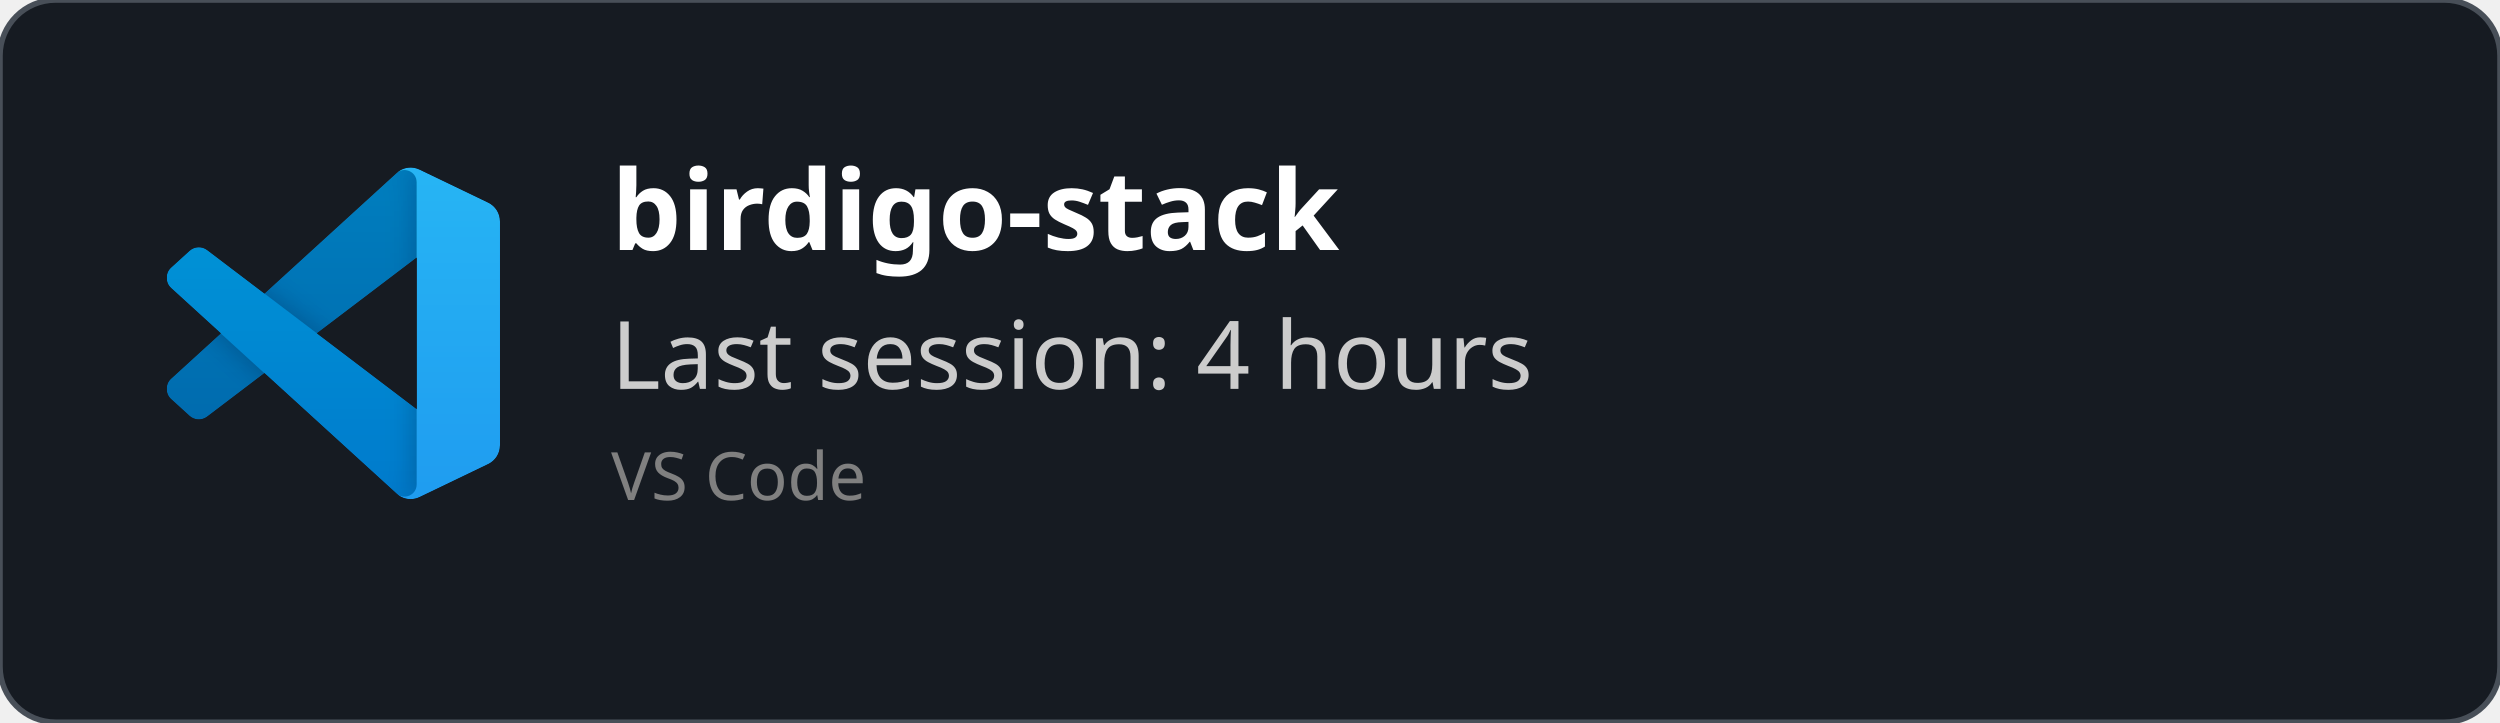
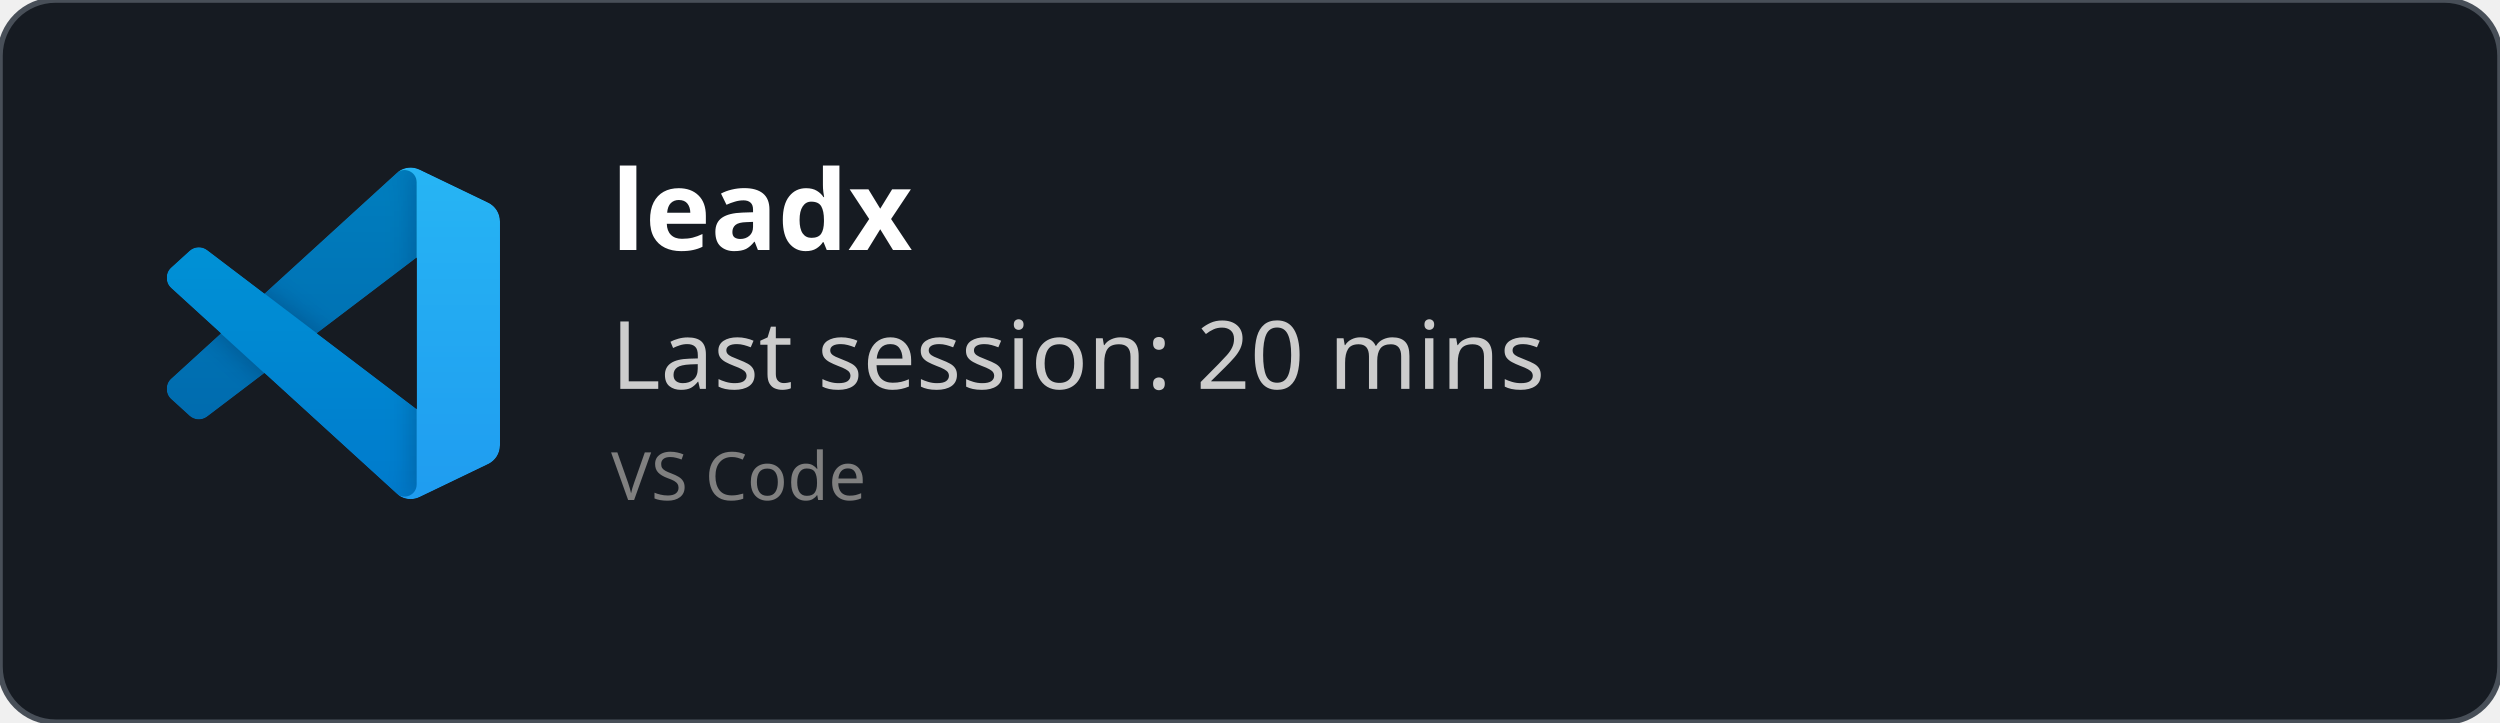
<svg xmlns="http://www.w3.org/2000/svg" width="450" height="130" viewBox="0 0 450 130" fill="none" role="img">
  <style>
    *{
        font-family: 'Segoe UI', Ubuntu, monospace
    }
    </style>
  <defs>
    <clipPath id="horizontalClip" x="20" y="20" width="500" height="200">
      <rect x="90" y="20" width="300" height="50" />
    </clipPath>
  </defs>
  <rect width="450" height="130" fill="rgba(22,27,34)" stroke="#484f58" stroke-width="1" fill-opacity="1" stroke-opacity="1" x="0" y="0" rx="10px" ry="10px">
    </rect>
  <svg width="60" height="60" x="30" y="30" viewBox="0 0 100 100" fill="none" id="vscode">
    <mask id="mask0" mask-type="alpha" maskUnits="userSpaceOnUse" x="0" y="0" width="100" height="100">
      <path fill-rule="evenodd" clip-rule="evenodd" d="M70.912 99.317C72.487 99.931 74.283 99.891 75.873 99.126L96.461 89.22C98.624 88.179 100 85.989 100 83.587V16.413C100 14.011 98.624 11.822 96.461 10.781L75.873 0.874C73.786 -0.13 71.345 0.116 69.513 1.447C69.252 1.637 69.003 1.849 68.769 2.083L29.355 38.041L12.187 25.01C10.589 23.797 8.354 23.896 6.869 25.246L1.363 30.255C-0.453 31.906 -0.455 34.763 1.359 36.417L16.247 50L1.359 63.583C-0.455 65.237 -0.453 68.094 1.363 69.745L6.869 74.754C8.354 76.104 10.589 76.204 12.187 74.99L29.355 61.959L68.769 97.917C69.392 98.541 70.125 99.01 70.912 99.317ZM75.015 27.299L45.109 50L75.015 72.701V27.299Z" fill="white" />
    </mask>
    <g mask="url(#mask0)">
      <path d="M96.461 10.796L75.857 0.876C73.472 -0.273 70.622 0.212 68.75 2.083L1.299 63.583C-0.516 65.237 -0.514 68.094 1.303 69.745L6.813 74.754C8.298 76.104 10.535 76.204 12.134 74.99L93.361 13.37C96.086 11.303 100 13.246 100 16.667V16.427C100 14.027 98.625 11.838 96.461 10.796Z" fill="#0065A9" />
      <g filter="url(#filter0_d)">
        <path d="M96.461 89.204L75.857 99.124C73.472 100.273 70.622 99.788 68.75 97.917L1.299 36.417C-0.516 34.763 -0.514 31.906 1.303 30.255L6.813 25.246C8.298 23.896 10.535 23.796 12.134 25.009L93.361 86.63C96.086 88.697 100 86.754 100 83.333V83.573C100 85.974 98.625 88.162 96.461 89.204Z" fill="#007ACC" />
      </g>
      <g filter="url(#filter1_d)">
        <path d="M75.858 99.126C73.472 100.274 70.622 99.788 68.75 97.917C71.056 100.223 75 98.59 75 95.328V4.672C75 1.41 71.056 -0.223 68.75 2.083C70.622 0.211 73.472 -0.274 75.858 0.874L96.459 10.781C98.623 11.822 100 14.011 100 16.413V83.587C100 85.989 98.623 88.179 96.459 89.22L75.858 99.126Z" fill="#1F9CF0" />
      </g>
      <g style="mix-blend-mode:overlay" opacity="0.25">
        <path fill-rule="evenodd" clip-rule="evenodd" d="M70.851 99.317C72.426 99.931 74.222 99.891 75.812 99.126L96.4 89.22C98.563 88.179 99.939 85.989 99.939 83.587V16.413C99.939 14.011 98.564 11.822 96.4 10.781L75.812 0.874C73.725 -0.13 71.284 0.116 69.453 1.447C69.191 1.637 68.942 1.849 68.708 2.083L29.294 38.041L12.126 25.01C10.528 23.796 8.293 23.896 6.809 25.246L1.302 30.255C-0.513 31.906 -0.515 34.763 1.298 36.417L16.186 50L1.298 63.583C-0.515 65.237 -0.513 68.094 1.302 69.745L6.809 74.754C8.293 76.104 10.528 76.204 12.126 74.99L29.294 61.959L68.708 97.917C69.332 98.54 70.064 99.01 70.851 99.317ZM74.954 27.299L45.048 50L74.954 72.701V27.299Z" fill="url(#paint0_linear)" />
      </g>
    </g>
    <defs>
      <filter id="filter0_d" x="-8.394" y="15.829" width="116.727" height="92.246" filterUnits="userSpaceOnUse" color-interpolation-filters="sRGB">
        <feFlood flood-opacity="0" result="BackgroundImageFix" />
        <feColorMatrix in="SourceAlpha" type="matrix" values="0 0 0 0 0 0 0 0 0 0 0 0 0 0 0 0 0 0 127 0" />
        <feOffset />
        <feGaussianBlur stdDeviation="4.167" />
        <feColorMatrix type="matrix" values="0 0 0 0 0 0 0 0 0 0 0 0 0 0 0 0 0 0 0.25 0" />
        <feBlend mode="overlay" in2="BackgroundImageFix" result="effect1_dropShadow" />
        <feBlend mode="normal" in="SourceGraphic" in2="effect1_dropShadow" result="shape" />
      </filter>
      <filter id="filter1_d" x="60.417" y="-8.076" width="47.917" height="116.151" filterUnits="userSpaceOnUse" color-interpolation-filters="sRGB">
        <feFlood flood-opacity="0" result="BackgroundImageFix" />
        <feColorMatrix in="SourceAlpha" type="matrix" values="0 0 0 0 0 0 0 0 0 0 0 0 0 0 0 0 0 0 127 0" />
        <feOffset />
        <feGaussianBlur stdDeviation="4.167" />
        <feColorMatrix type="matrix" values="0 0 0 0 0 0 0 0 0 0 0 0 0 0 0 0 0 0 0.25 0" />
        <feBlend mode="overlay" in2="BackgroundImageFix" result="effect1_dropShadow" />
        <feBlend mode="normal" in="SourceGraphic" in2="effect1_dropShadow" result="shape" />
      </filter>
      <linearGradient id="paint0_linear" x1="49.939" y1="0.258" x2="49.939" y2="99.742" gradientUnits="userSpaceOnUse">
        <stop stop-color="white" />
        <stop offset="1" stop-color="white" stop-opacity="0" />
      </linearGradient>
    </defs>
  </svg>
  <text x="110" y="45" font-size="20" clip-path="url(#horizontalClip)" font-weight="bold" font-family="Ubuntu" fill="white">
-     birdigo-stack
+     leadx
    </text>
  <text x="110" y="70" font-size="17px" font-family="Ubuntu" fill="#ccc">
-     Last session: 4 hours
+     Last session: 20 mins
    </text>
  <text x="110" y="90" font-size="12px" font-family="Ubuntu" fill="grey">
    VS Code
    </text>
</svg>
